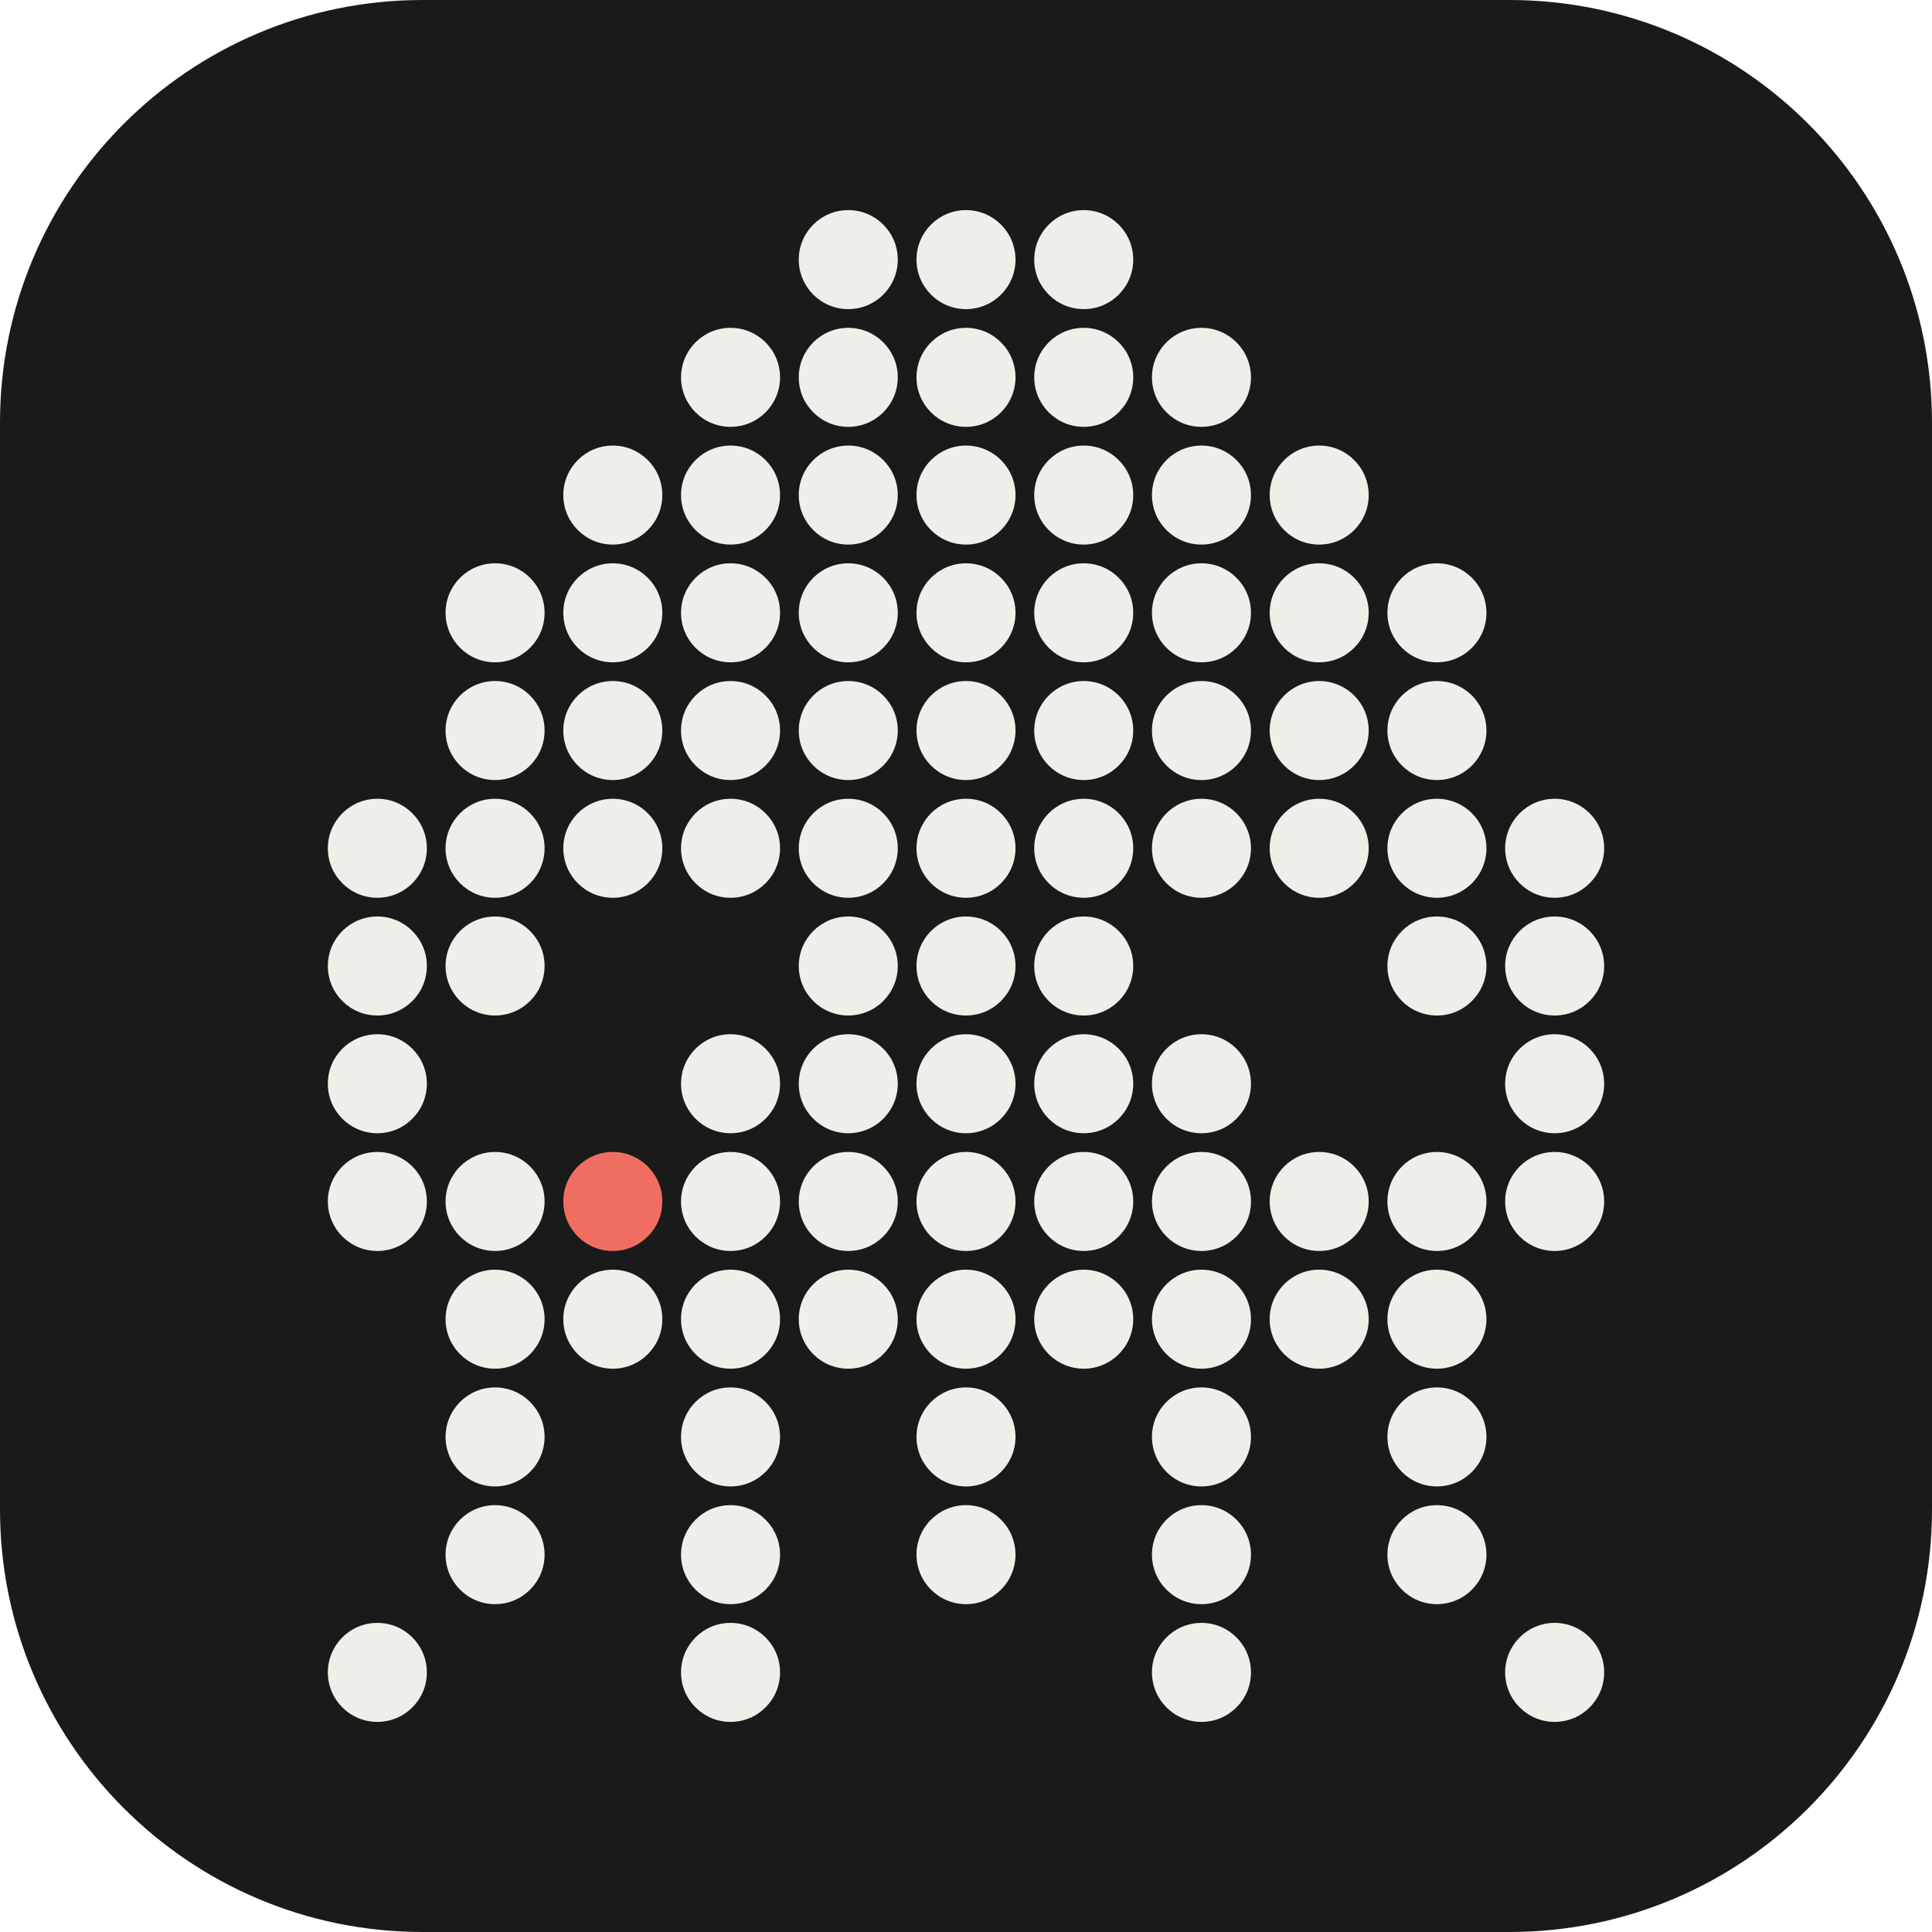
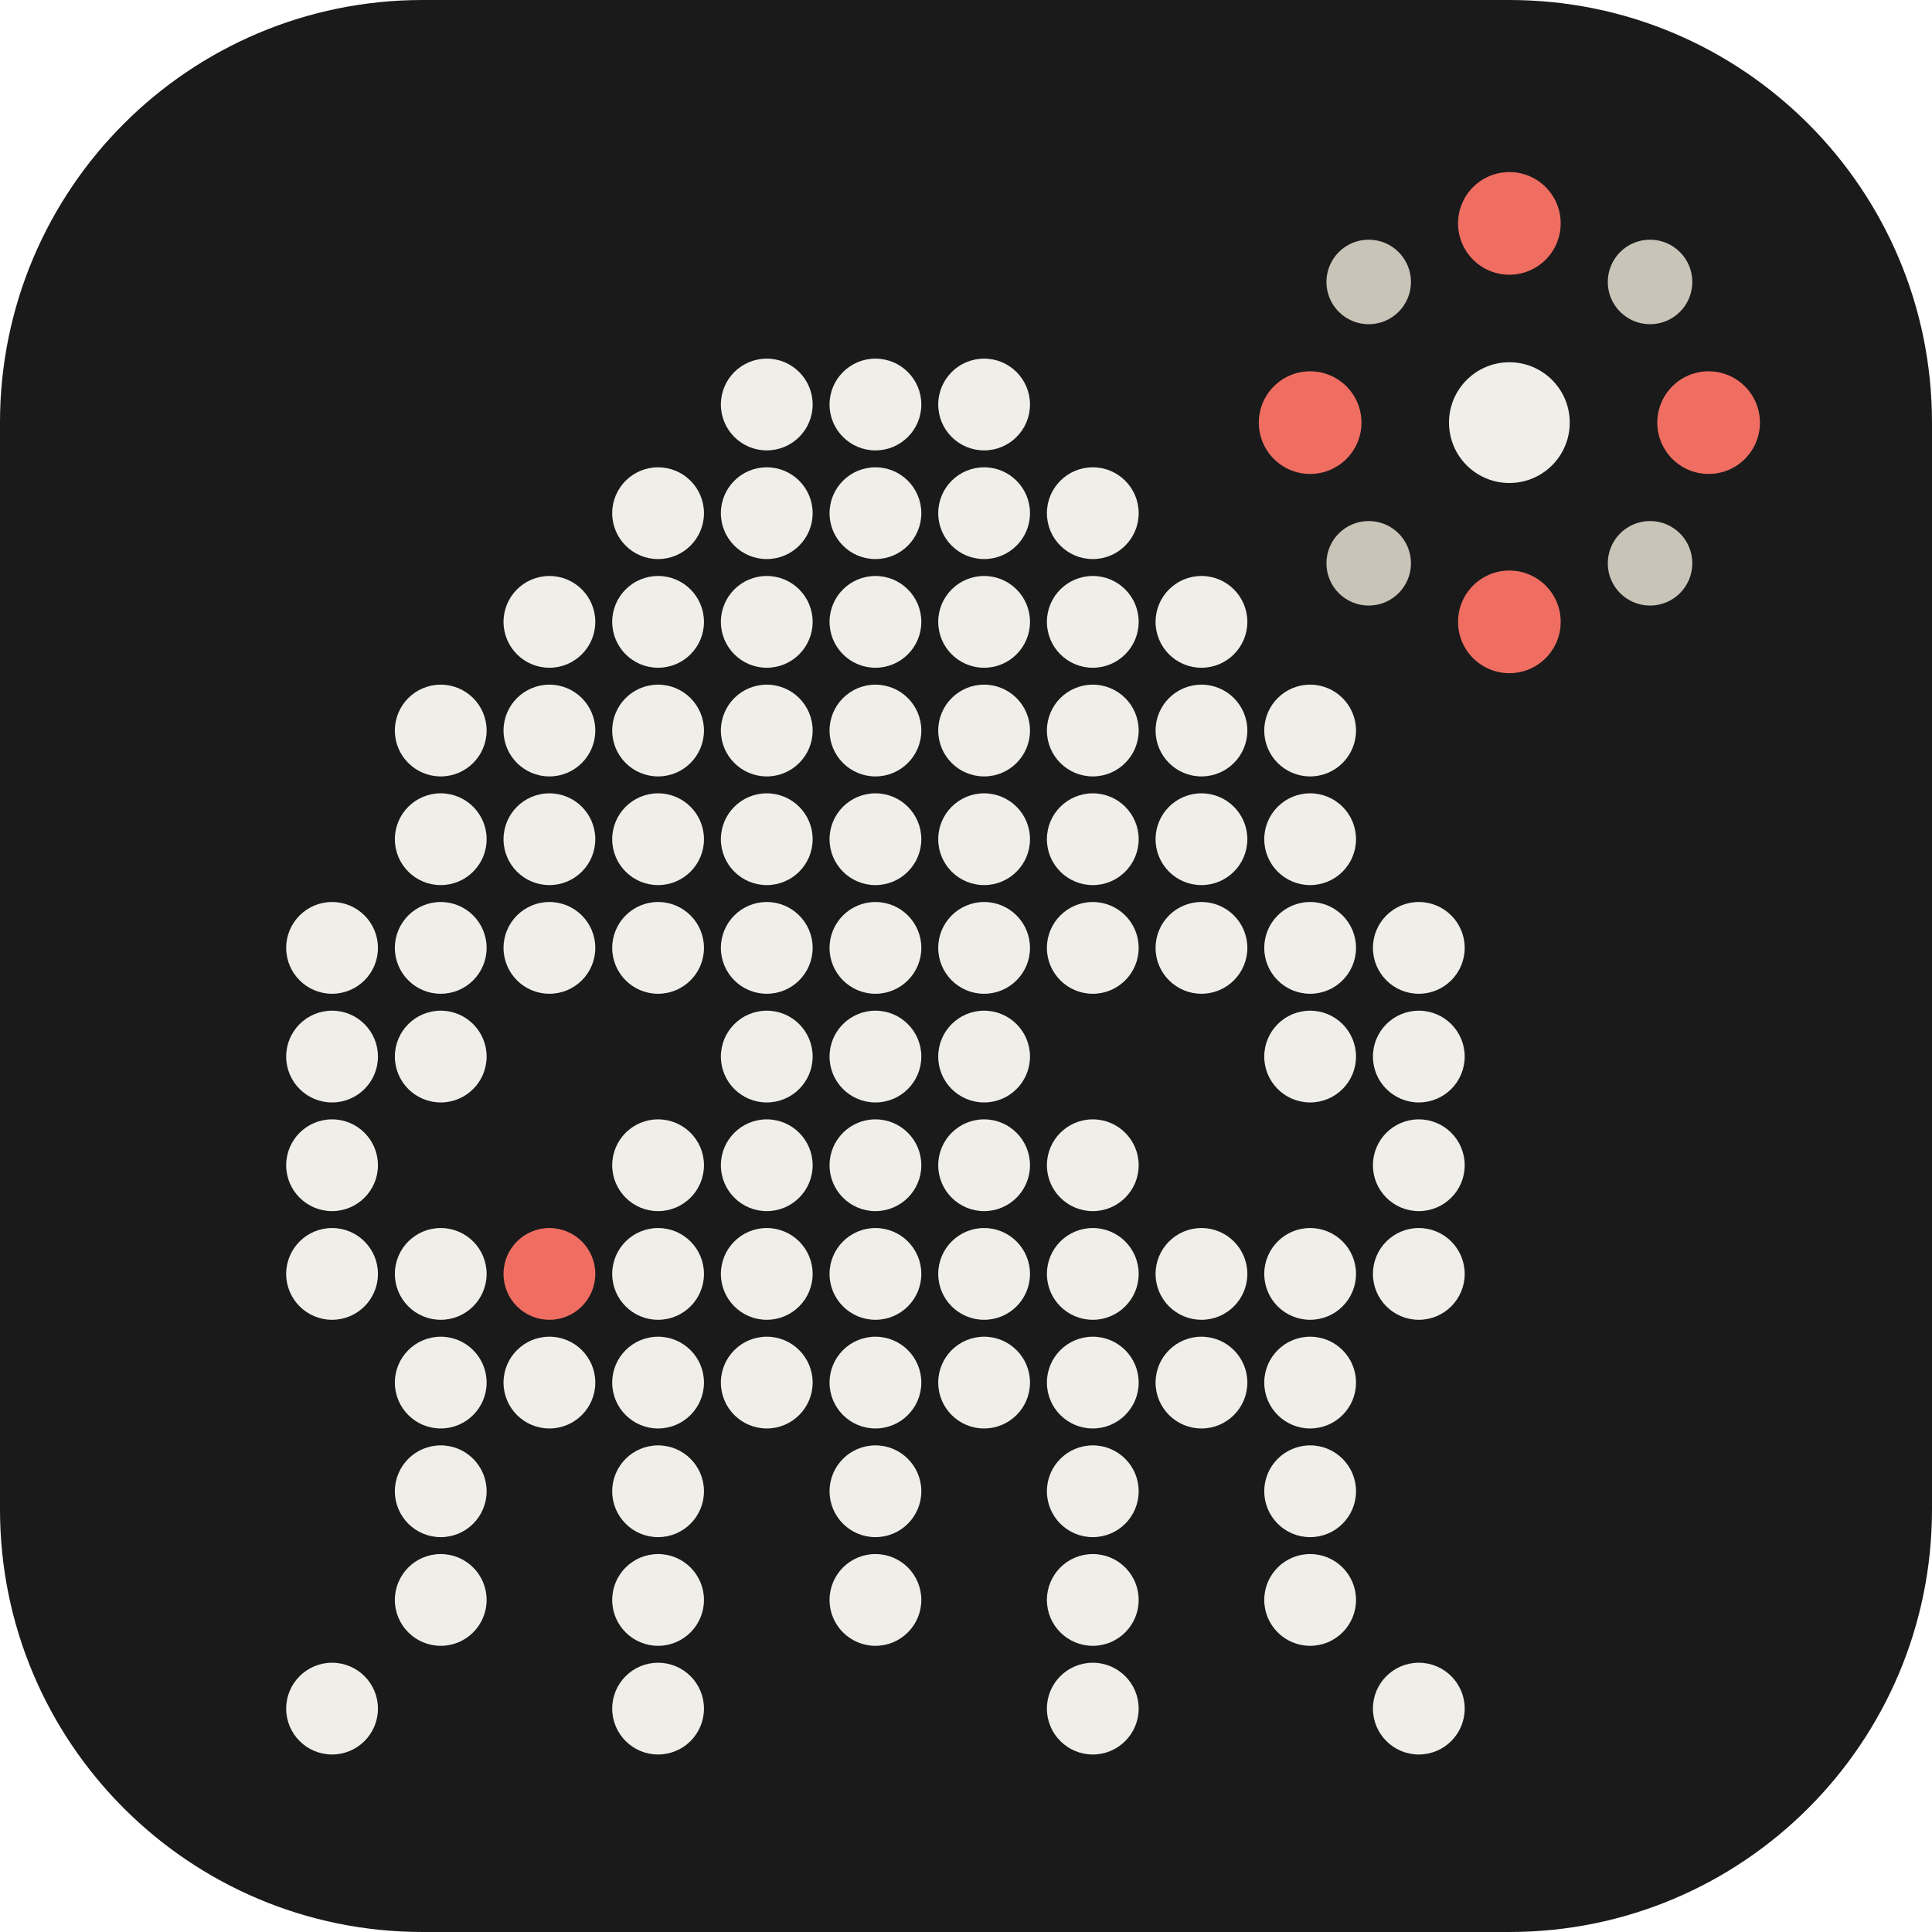
<svg xmlns="http://www.w3.org/2000/svg" viewBox="0 0 32 32">
  <rect width="32" height="32" rx="7" fill="#1A1A1B" />
-   <circle cx="14.05" cy="4.30" r="0.82" fill="#F0EEE9" />
-   <circle cx="16.00" cy="4.30" r="0.82" fill="#F0EEE9" />
-   <circle cx="17.95" cy="4.30" r="0.82" fill="#F0EEE9" />
-   <circle cx="12.10" cy="6.25" r="0.82" fill="#F0EEE9" />
-   <circle cx="14.05" cy="6.25" r="0.82" fill="#F0EEE9" />
-   <circle cx="16.00" cy="6.25" r="0.82" fill="#F0EEE9" />
-   <circle cx="17.95" cy="6.25" r="0.82" fill="#F0EEE9" />
-   <circle cx="19.90" cy="6.25" r="0.82" fill="#F0EEE9" />
-   <circle cx="10.15" cy="8.20" r="0.82" fill="#F0EEE9" />
-   <circle cx="12.10" cy="8.20" r="0.82" fill="#F0EEE9" />
-   <circle cx="14.05" cy="8.20" r="0.82" fill="#F0EEE9" />
-   <circle cx="16.00" cy="8.20" r="0.82" fill="#F0EEE9" />
-   <circle cx="17.95" cy="8.20" r="0.82" fill="#F0EEE9" />
-   <circle cx="19.90" cy="8.20" r="0.82" fill="#F0EEE9" />
-   <circle cx="21.85" cy="8.20" r="0.82" fill="#F0EEE9" />
-   <circle cx="8.20" cy="10.15" r="0.82" fill="#F0EEE9" />
-   <circle cx="10.15" cy="10.15" r="0.82" fill="#F0EEE9" />
-   <circle cx="12.10" cy="10.15" r="0.82" fill="#F0EEE9" />
-   <circle cx="14.05" cy="10.15" r="0.82" fill="#F0EEE9" />
-   <circle cx="16.00" cy="10.15" r="0.82" fill="#F0EEE9" />
-   <circle cx="17.95" cy="10.15" r="0.82" fill="#F0EEE9" />
-   <circle cx="19.90" cy="10.15" r="0.82" fill="#F0EEE9" />
-   <circle cx="21.85" cy="10.15" r="0.82" fill="#F0EEE9" />
-   <circle cx="23.80" cy="10.15" r="0.82" fill="#F0EEE9" />
-   <circle cx="8.20" cy="12.10" r="0.82" fill="#F0EEE9" />
-   <circle cx="10.15" cy="12.10" r="0.82" fill="#F0EEE9" />
-   <circle cx="12.10" cy="12.10" r="0.82" fill="#F0EEE9" />
-   <circle cx="14.05" cy="12.10" r="0.82" fill="#F0EEE9" />
-   <circle cx="16.00" cy="12.10" r="0.82" fill="#F0EEE9" />
-   <circle cx="17.95" cy="12.10" r="0.82" fill="#F0EEE9" />
-   <circle cx="19.90" cy="12.10" r="0.82" fill="#F0EEE9" />
-   <circle cx="21.85" cy="12.10" r="0.82" fill="#F0EEE9" />
-   <circle cx="23.80" cy="12.10" r="0.82" fill="#F0EEE9" />
-   <circle cx="6.25" cy="14.05" r="0.82" fill="#F0EEE9" />
-   <circle cx="8.20" cy="14.05" r="0.82" fill="#F0EEE9" />
-   <circle cx="10.15" cy="14.05" r="0.82" fill="#F0EEE9" />
-   <circle cx="12.10" cy="14.05" r="0.82" fill="#F0EEE9" />
-   <circle cx="14.05" cy="14.05" r="0.82" fill="#F0EEE9" />
-   <circle cx="16.00" cy="14.05" r="0.82" fill="#F0EEE9" />
-   <circle cx="17.95" cy="14.05" r="0.82" fill="#F0EEE9" />
-   <circle cx="19.90" cy="14.05" r="0.82" fill="#F0EEE9" />
-   <circle cx="21.85" cy="14.05" r="0.82" fill="#F0EEE9" />
-   <circle cx="23.80" cy="14.05" r="0.82" fill="#F0EEE9" />
-   <circle cx="25.75" cy="14.05" r="0.82" fill="#F0EEE9" />
-   <circle cx="6.25" cy="16.00" r="0.82" fill="#F0EEE9" />
-   <circle cx="8.20" cy="16.00" r="0.82" fill="#F0EEE9" />
-   <circle cx="14.05" cy="16.00" r="0.82" fill="#F0EEE9" />
-   <circle cx="16.00" cy="16.00" r="0.82" fill="#F0EEE9" />
-   <circle cx="17.95" cy="16.00" r="0.82" fill="#F0EEE9" />
-   <circle cx="23.80" cy="16.00" r="0.82" fill="#F0EEE9" />
-   <circle cx="25.75" cy="16.00" r="0.82" fill="#F0EEE9" />
-   <circle cx="6.25" cy="17.95" r="0.82" fill="#F0EEE9" />
-   <circle cx="12.10" cy="17.95" r="0.82" fill="#F0EEE9" />
-   <circle cx="14.05" cy="17.95" r="0.82" fill="#F0EEE9" />
-   <circle cx="16.00" cy="17.95" r="0.82" fill="#F0EEE9" />
-   <circle cx="17.95" cy="17.95" r="0.82" fill="#F0EEE9" />
-   <circle cx="19.90" cy="17.95" r="0.82" fill="#F0EEE9" />
-   <circle cx="25.75" cy="17.95" r="0.82" fill="#F0EEE9" />
-   <circle cx="6.25" cy="19.90" r="0.82" fill="#F0EEE9" />
-   <circle cx="8.20" cy="19.90" r="0.82" fill="#F0EEE9" />
-   <circle cx="10.15" cy="19.90" r="0.82" fill="#F06E61" />
-   <circle cx="12.10" cy="19.90" r="0.82" fill="#F0EEE9" />
-   <circle cx="14.05" cy="19.90" r="0.82" fill="#F0EEE9" />
-   <circle cx="16.00" cy="19.90" r="0.82" fill="#F0EEE9" />
-   <circle cx="17.95" cy="19.90" r="0.82" fill="#F0EEE9" />
-   <circle cx="19.90" cy="19.90" r="0.82" fill="#F0EEE9" />
-   <circle cx="21.85" cy="19.90" r="0.82" fill="#F0EEE9" />
-   <circle cx="23.80" cy="19.90" r="0.82" fill="#F0EEE9" />
-   <circle cx="25.75" cy="19.90" r="0.82" fill="#F0EEE9" />
-   <circle cx="8.20" cy="21.85" r="0.82" fill="#F0EEE9" />
-   <circle cx="10.15" cy="21.85" r="0.82" fill="#F0EEE9" />
-   <circle cx="12.10" cy="21.85" r="0.82" fill="#F0EEE9" />
-   <circle cx="14.05" cy="21.85" r="0.82" fill="#F0EEE9" />
-   <circle cx="16.00" cy="21.85" r="0.82" fill="#F0EEE9" />
-   <circle cx="17.95" cy="21.85" r="0.82" fill="#F0EEE9" />
-   <circle cx="19.90" cy="21.85" r="0.82" fill="#F0EEE9" />
-   <circle cx="21.85" cy="21.85" r="0.82" fill="#F0EEE9" />
-   <circle cx="23.80" cy="21.85" r="0.82" fill="#F0EEE9" />
-   <circle cx="8.20" cy="23.80" r="0.82" fill="#F0EEE9" />
-   <circle cx="12.10" cy="23.80" r="0.82" fill="#F0EEE9" />
-   <circle cx="16.00" cy="23.80" r="0.82" fill="#F0EEE9" />
-   <circle cx="19.90" cy="23.80" r="0.82" fill="#F0EEE9" />
-   <circle cx="23.80" cy="23.80" r="0.82" fill="#F0EEE9" />
-   <circle cx="8.20" cy="25.75" r="0.82" fill="#F0EEE9" />
-   <circle cx="12.10" cy="25.75" r="0.82" fill="#F0EEE9" />
-   <circle cx="16.00" cy="25.75" r="0.82" fill="#F0EEE9" />
-   <circle cx="19.90" cy="25.75" r="0.82" fill="#F0EEE9" />
-   <circle cx="23.80" cy="25.75" r="0.82" fill="#F0EEE9" />
-   <circle cx="6.25" cy="27.70" r="0.82" fill="#F0EEE9" />
-   <circle cx="12.10" cy="27.70" r="0.82" fill="#F0EEE9" />
-   <circle cx="19.90" cy="27.70" r="0.82" fill="#F0EEE9" />
-   <circle cx="25.75" cy="27.70" r="0.82" fill="#F0EEE9" />
+   <circle cx="12.70" cy="6.70" r="0.76" fill="#F0EEE9" />
+   <circle cx="14.50" cy="6.70" r="0.76" fill="#F0EEE9" />
+   <circle cx="16.30" cy="6.70" r="0.76" fill="#F0EEE9" />
+   <circle cx="10.90" cy="8.50" r="0.76" fill="#F0EEE9" />
+   <circle cx="12.70" cy="8.50" r="0.76" fill="#F0EEE9" />
+   <circle cx="14.50" cy="8.50" r="0.76" fill="#F0EEE9" />
+   <circle cx="16.30" cy="8.50" r="0.76" fill="#F0EEE9" />
+   <circle cx="18.10" cy="8.50" r="0.76" fill="#F0EEE9" />
+   <circle cx="9.10" cy="10.30" r="0.76" fill="#F0EEE9" />
+   <circle cx="10.90" cy="10.30" r="0.76" fill="#F0EEE9" />
+   <circle cx="12.70" cy="10.30" r="0.76" fill="#F0EEE9" />
+   <circle cx="14.50" cy="10.30" r="0.76" fill="#F0EEE9" />
+   <circle cx="16.30" cy="10.30" r="0.76" fill="#F0EEE9" />
+   <circle cx="18.10" cy="10.30" r="0.76" fill="#F0EEE9" />
+   <circle cx="19.90" cy="10.30" r="0.76" fill="#F0EEE9" />
+   <circle cx="7.30" cy="12.10" r="0.76" fill="#F0EEE9" />
+   <circle cx="9.10" cy="12.10" r="0.76" fill="#F0EEE9" />
+   <circle cx="10.90" cy="12.10" r="0.76" fill="#F0EEE9" />
+   <circle cx="12.70" cy="12.10" r="0.76" fill="#F0EEE9" />
+   <circle cx="14.50" cy="12.10" r="0.76" fill="#F0EEE9" />
+   <circle cx="16.30" cy="12.10" r="0.76" fill="#F0EEE9" />
+   <circle cx="18.10" cy="12.10" r="0.76" fill="#F0EEE9" />
+   <circle cx="19.90" cy="12.10" r="0.76" fill="#F0EEE9" />
+   <circle cx="21.70" cy="12.10" r="0.76" fill="#F0EEE9" />
+   <circle cx="7.30" cy="13.90" r="0.76" fill="#F0EEE9" />
+   <circle cx="9.10" cy="13.90" r="0.76" fill="#F0EEE9" />
+   <circle cx="10.90" cy="13.90" r="0.76" fill="#F0EEE9" />
+   <circle cx="12.70" cy="13.90" r="0.76" fill="#F0EEE9" />
+   <circle cx="14.50" cy="13.90" r="0.76" fill="#F0EEE9" />
+   <circle cx="16.30" cy="13.90" r="0.76" fill="#F0EEE9" />
+   <circle cx="18.10" cy="13.90" r="0.76" fill="#F0EEE9" />
+   <circle cx="19.90" cy="13.90" r="0.76" fill="#F0EEE9" />
+   <circle cx="21.70" cy="13.90" r="0.76" fill="#F0EEE9" />
+   <circle cx="5.50" cy="15.70" r="0.76" fill="#F0EEE9" />
+   <circle cx="7.30" cy="15.70" r="0.76" fill="#F0EEE9" />
+   <circle cx="9.10" cy="15.70" r="0.76" fill="#F0EEE9" />
+   <circle cx="10.90" cy="15.70" r="0.76" fill="#F0EEE9" />
+   <circle cx="12.70" cy="15.70" r="0.76" fill="#F0EEE9" />
+   <circle cx="14.50" cy="15.70" r="0.76" fill="#F0EEE9" />
+   <circle cx="16.30" cy="15.70" r="0.76" fill="#F0EEE9" />
+   <circle cx="18.10" cy="15.70" r="0.76" fill="#F0EEE9" />
+   <circle cx="19.90" cy="15.70" r="0.76" fill="#F0EEE9" />
+   <circle cx="21.70" cy="15.70" r="0.76" fill="#F0EEE9" />
+   <circle cx="23.50" cy="15.70" r="0.76" fill="#F0EEE9" />
+   <circle cx="5.50" cy="17.50" r="0.76" fill="#F0EEE9" />
+   <circle cx="7.30" cy="17.50" r="0.76" fill="#F0EEE9" />
+   <circle cx="12.70" cy="17.50" r="0.76" fill="#F0EEE9" />
+   <circle cx="14.50" cy="17.50" r="0.76" fill="#F0EEE9" />
+   <circle cx="16.30" cy="17.50" r="0.76" fill="#F0EEE9" />
+   <circle cx="21.70" cy="17.50" r="0.76" fill="#F0EEE9" />
+   <circle cx="23.50" cy="17.50" r="0.76" fill="#F0EEE9" />
+   <circle cx="5.50" cy="19.30" r="0.76" fill="#F0EEE9" />
+   <circle cx="10.90" cy="19.30" r="0.76" fill="#F0EEE9" />
+   <circle cx="12.70" cy="19.30" r="0.76" fill="#F0EEE9" />
+   <circle cx="14.50" cy="19.30" r="0.76" fill="#F0EEE9" />
+   <circle cx="16.30" cy="19.30" r="0.76" fill="#F0EEE9" />
+   <circle cx="18.10" cy="19.30" r="0.76" fill="#F0EEE9" />
+   <circle cx="23.50" cy="19.30" r="0.76" fill="#F0EEE9" />
+   <circle cx="5.50" cy="21.10" r="0.76" fill="#F0EEE9" />
+   <circle cx="7.30" cy="21.10" r="0.76" fill="#F0EEE9" />
+   <circle cx="9.10" cy="21.10" r="0.76" fill="#F06E61" />
+   <circle cx="10.90" cy="21.10" r="0.76" fill="#F0EEE9" />
+   <circle cx="12.70" cy="21.10" r="0.76" fill="#F0EEE9" />
+   <circle cx="14.50" cy="21.10" r="0.76" fill="#F0EEE9" />
+   <circle cx="16.30" cy="21.10" r="0.76" fill="#F0EEE9" />
+   <circle cx="18.10" cy="21.10" r="0.76" fill="#F0EEE9" />
+   <circle cx="19.90" cy="21.10" r="0.76" fill="#F0EEE9" />
+   <circle cx="21.70" cy="21.10" r="0.76" fill="#F0EEE9" />
+   <circle cx="23.50" cy="21.10" r="0.76" fill="#F0EEE9" />
+   <circle cx="7.30" cy="22.90" r="0.76" fill="#F0EEE9" />
+   <circle cx="9.10" cy="22.90" r="0.76" fill="#F0EEE9" />
+   <circle cx="10.90" cy="22.90" r="0.76" fill="#F0EEE9" />
+   <circle cx="12.70" cy="22.90" r="0.76" fill="#F0EEE9" />
+   <circle cx="14.50" cy="22.90" r="0.76" fill="#F0EEE9" />
+   <circle cx="16.30" cy="22.90" r="0.76" fill="#F0EEE9" />
+   <circle cx="18.10" cy="22.90" r="0.76" fill="#F0EEE9" />
+   <circle cx="19.90" cy="22.90" r="0.76" fill="#F0EEE9" />
+   <circle cx="21.70" cy="22.90" r="0.76" fill="#F0EEE9" />
+   <circle cx="7.30" cy="24.70" r="0.76" fill="#F0EEE9" />
+   <circle cx="10.90" cy="24.70" r="0.76" fill="#F0EEE9" />
+   <circle cx="14.50" cy="24.70" r="0.76" fill="#F0EEE9" />
+   <circle cx="18.10" cy="24.70" r="0.76" fill="#F0EEE9" />
+   <circle cx="21.70" cy="24.70" r="0.76" fill="#F0EEE9" />
+   <circle cx="7.30" cy="26.50" r="0.76" fill="#F0EEE9" />
+   <circle cx="10.90" cy="26.50" r="0.76" fill="#F0EEE9" />
+   <circle cx="14.50" cy="26.50" r="0.76" fill="#F0EEE9" />
+   <circle cx="18.10" cy="26.50" r="0.76" fill="#F0EEE9" />
+   <circle cx="21.70" cy="26.50" r="0.76" fill="#F0EEE9" />
+   <circle cx="5.50" cy="28.30" r="0.76" fill="#F0EEE9" />
+   <circle cx="10.90" cy="28.30" r="0.76" fill="#F0EEE9" />
+   <circle cx="18.10" cy="28.30" r="0.76" fill="#F0EEE9" />
+   <circle cx="23.50" cy="28.30" r="0.76" fill="#F0EEE9" />
+   <circle cx="28.30" cy="7.00" r="0.85" fill="#F06E61" />
+   <circle cx="27.33" cy="9.33" r="0.7" fill="#C9C4B8" />
+   <circle cx="25.00" cy="10.30" r="0.85" fill="#F06E61" />
+   <circle cx="22.67" cy="9.33" r="0.7" fill="#C9C4B8" />
+   <circle cx="21.70" cy="7.00" r="0.85" fill="#F06E61" />
+   <circle cx="22.67" cy="4.67" r="0.7" fill="#C9C4B8" />
+   <circle cx="25.00" cy="3.70" r="0.85" fill="#F06E61" />
+   <circle cx="27.33" cy="4.67" r="0.7" fill="#C9C4B8" />
+   <circle cx="25" cy="7" r="1" fill="#F0EEE9" />
</svg>
